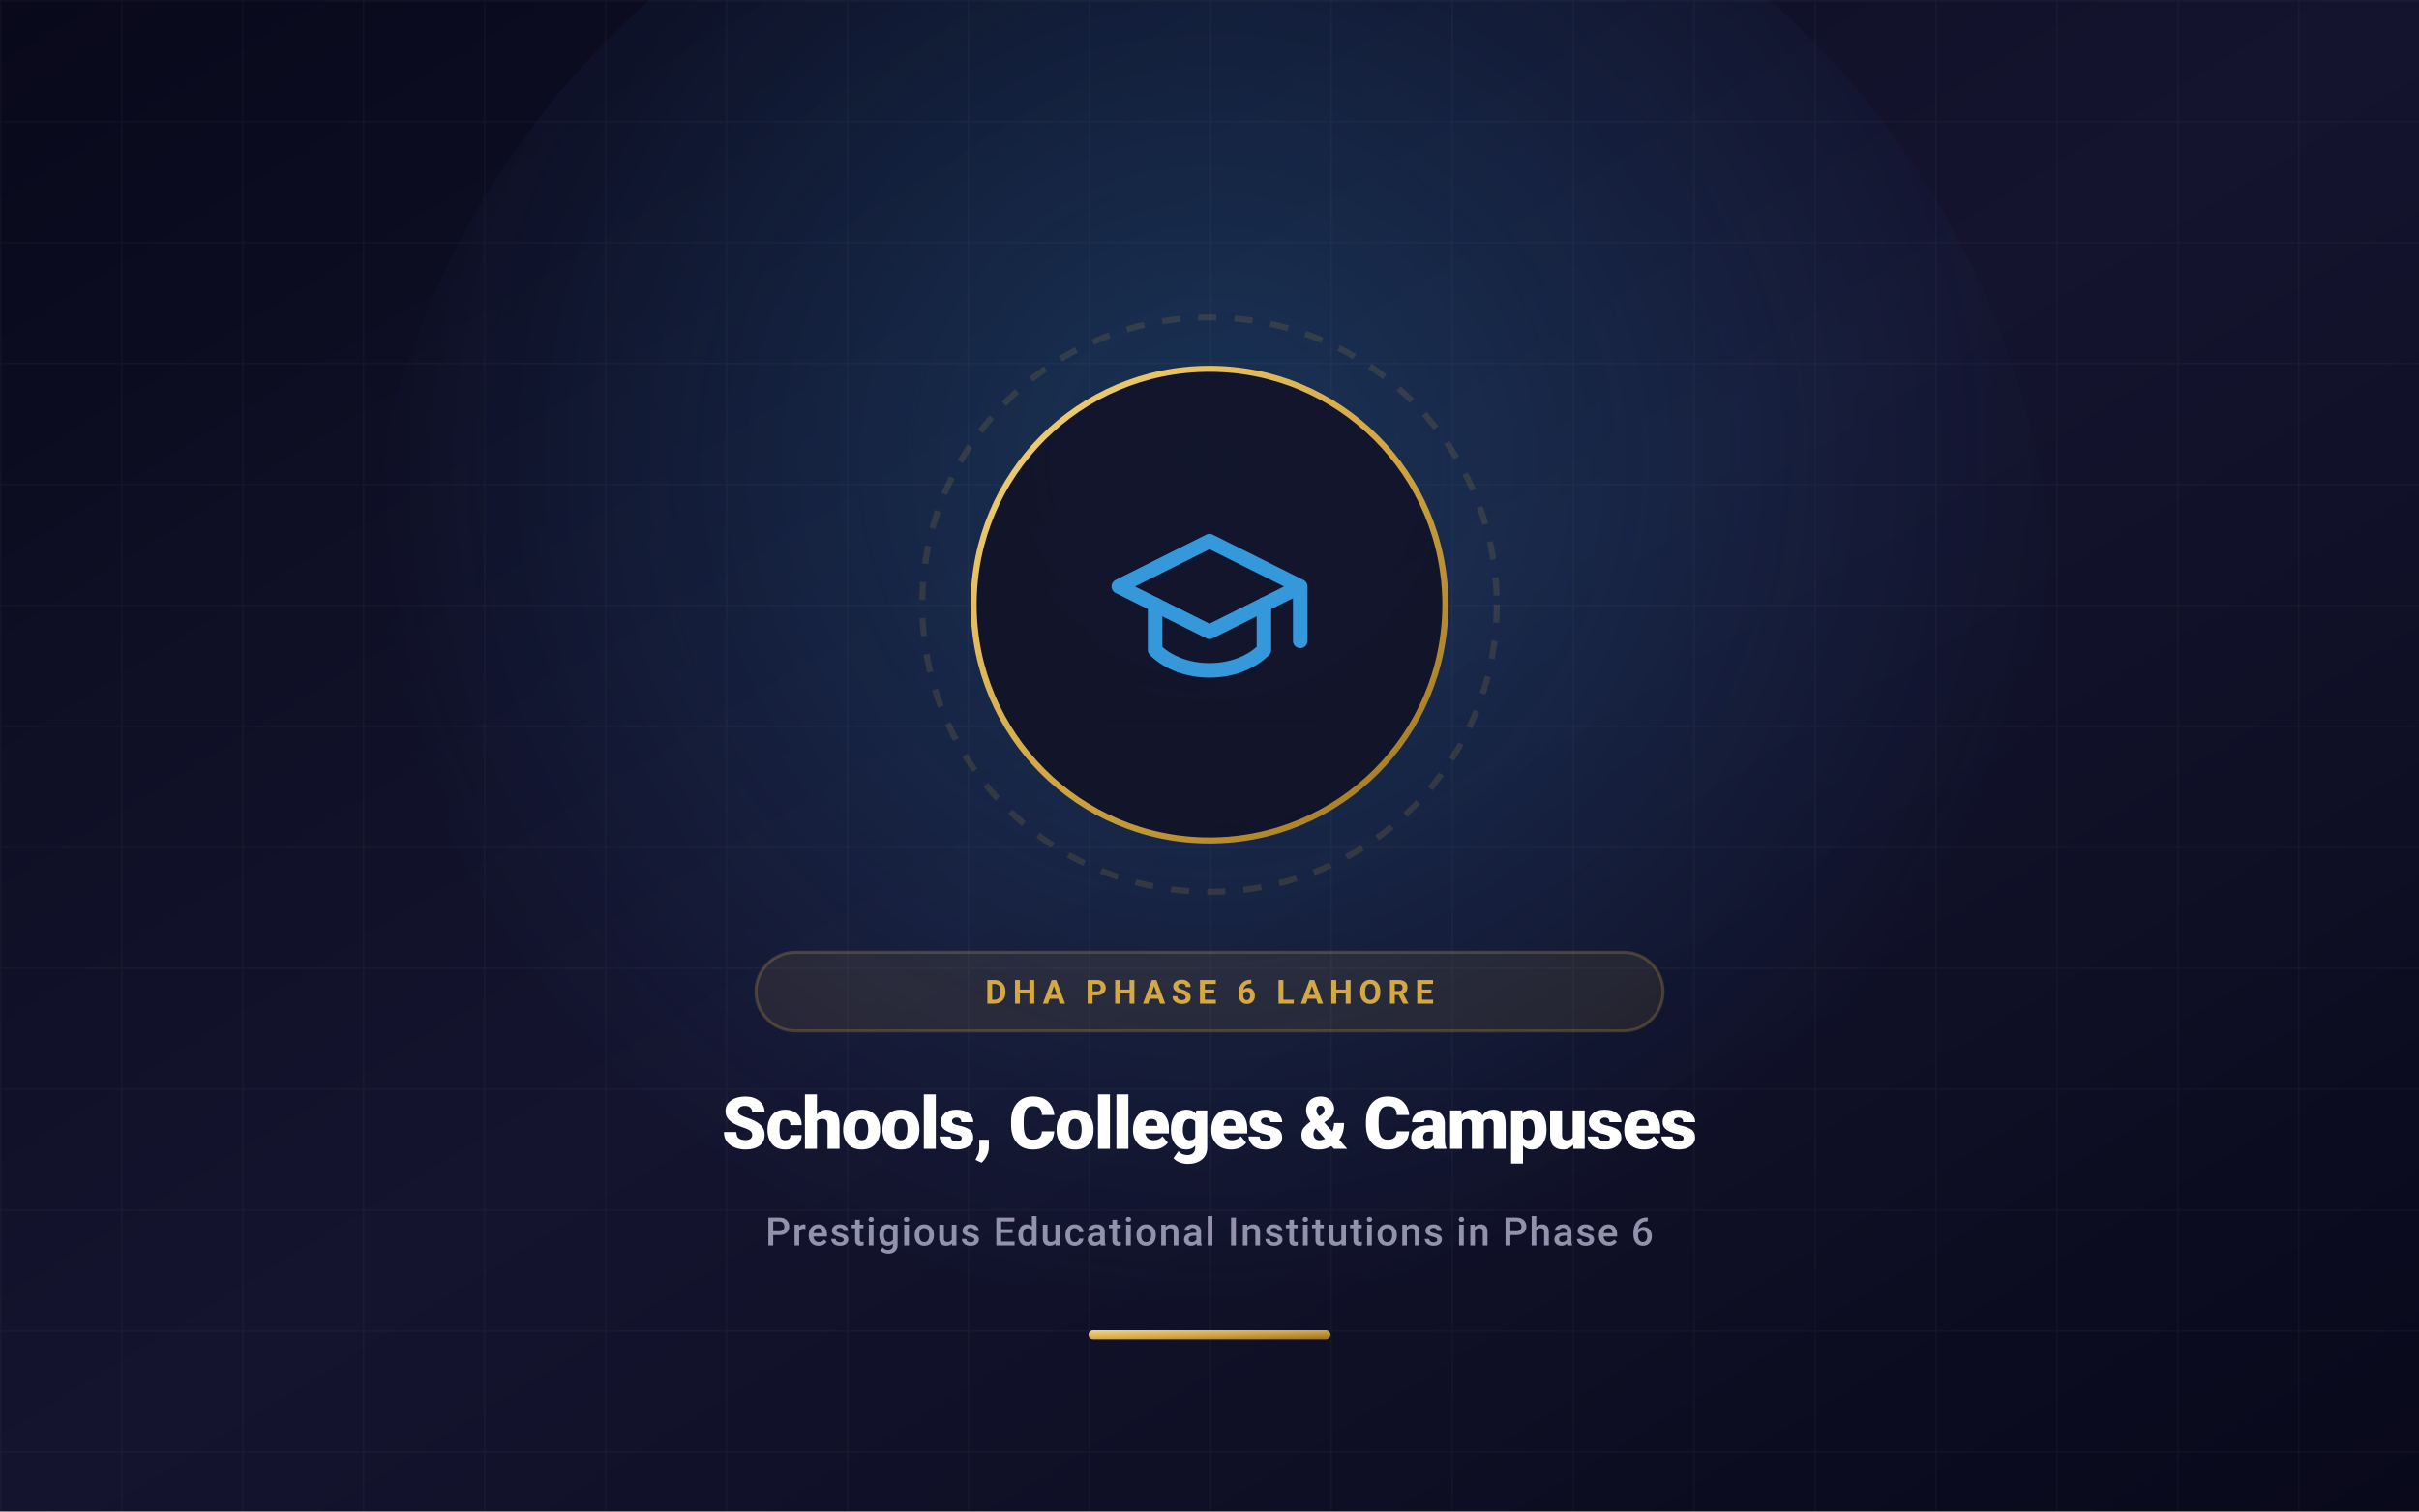
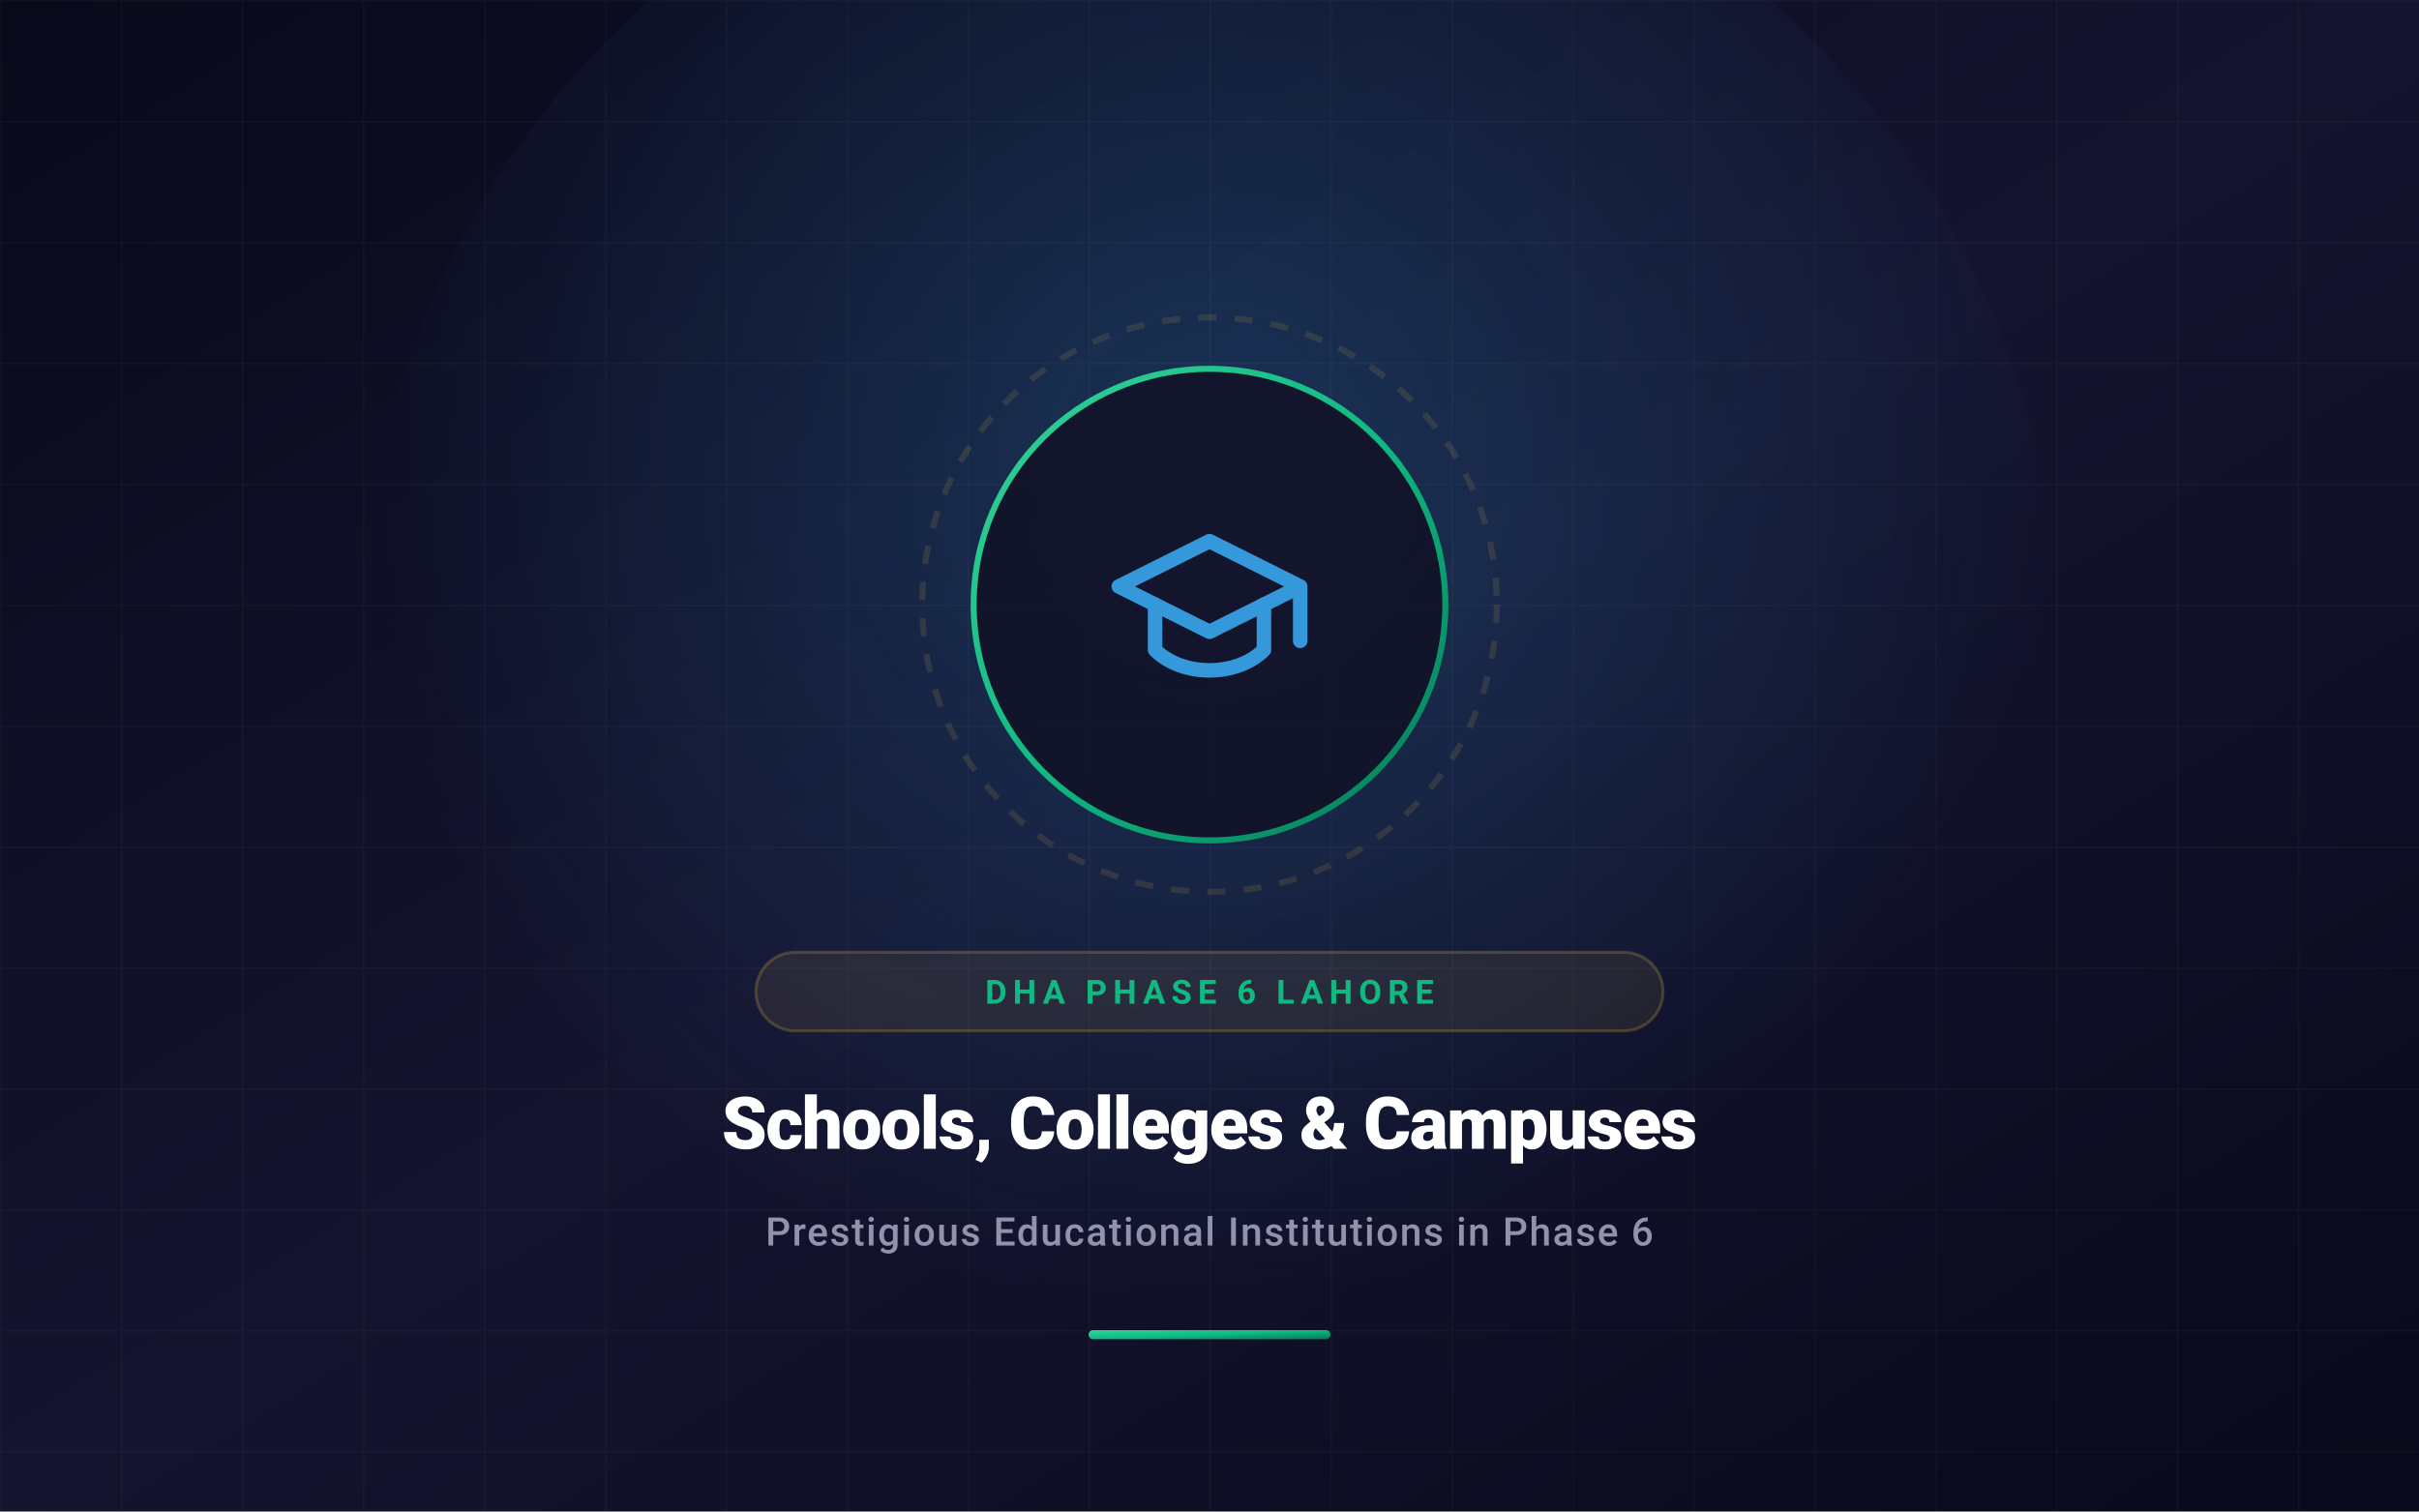
<svg xmlns="http://www.w3.org/2000/svg" viewBox="0 0 800 500" width="800" height="500">
  <defs>
    <linearGradient id="bg" x1="0%" y1="0%" x2="100%" y2="100%">
      <stop offset="0%" stop-color="#09091b" />
      <stop offset="50%" stop-color="#14142f" />
      <stop offset="100%" stop-color="#09091b" />
    </linearGradient>
    <radialGradient id="glow" cx="50%" cy="40%" r="50%">
      <stop offset="0%" stop-color="#3498db" stop-opacity="0.25" />
      <stop offset="100%" stop-color="#3498db" stop-opacity="0" />
    </radialGradient>
    <linearGradient id="gold" x1="0%" y1="0%" x2="100%" y2="100%">
-       <stop offset="0%" stop-color="#f5d77f" />
-       <stop offset="50%" stop-color="#d4a844" />
-       <stop offset="100%" stop-color="#9a721c" />
+       <stop offset="0%" stop-color="#34d399" />
+       <stop offset="50%" stop-color="#10b981" />
+       <stop offset="100%" stop-color="#047857" />
    </linearGradient>
    <pattern id="grid" width="40" height="40" patternUnits="userSpaceOnUse">
      <path d="M 40 0 L 0 0 0 40" fill="none" stroke="rgba(255,255,255,0.03)" stroke-width="1" />
    </pattern>
  </defs>
  <rect width="800" height="500" fill="url(#bg)" />
  <rect width="800" height="500" fill="url(#grid)" />
  <circle cx="400" cy="210" r="280" fill="url(#glow)" />
  <circle cx="400" cy="200" r="95" fill="none" stroke="rgba(212,168,68,0.15)" stroke-width="2" stroke-dasharray="6 6" />
  <circle cx="400" cy="200" r="78" fill="rgba(17,17,37,0.85)" stroke="url(#gold)" stroke-width="2" />
  <g transform="translate(364, 164)">
    <svg width="72" height="72" viewBox="0 0 24 24" fill="none" stroke="#3498db" stroke-width="1.6" stroke-linecap="round" stroke-linejoin="round">
      <path d="M22 10v6M2 10l10-5 10 5-10 5z" />
      <path d="M6 12v5c3 3 9 3 12 0v-5" />
    </svg>
  </g>
  <g transform="translate(250, 315)">
    <rect width="300" height="26" rx="13" fill="rgba(212,168,68,0.1)" stroke="rgba(212,168,68,0.25)" stroke-width="1" />
-     <text x="150" y="17" fill="#d4a844" font-family="-apple-system, BlinkMacSystemFont, 'Segoe UI', Roboto, sans-serif" font-size="11" font-weight="700" letter-spacing="2" text-anchor="middle">DHA PHASE 6 LAHORE</text>
+     <text x="150" y="17" fill="#10b981" font-family="-apple-system, BlinkMacSystemFont, 'Segoe UI', Roboto, sans-serif" font-size="11" font-weight="700" letter-spacing="2" text-anchor="middle">DHA PHASE 6 LAHORE</text>
  </g>
  <text x="400" y="380" fill="#ffffff" font-family="-apple-system, BlinkMacSystemFont, 'Segoe UI', Roboto, sans-serif" font-size="24" font-weight="800" letter-spacing="-0.5" text-anchor="middle">Schools, Colleges &amp; Campuses</text>
  <text x="400" y="412" fill="#9292ad" font-family="-apple-system, BlinkMacSystemFont, 'Segoe UI', Roboto, sans-serif" font-size="13" font-weight="500" letter-spacing="0.5" text-anchor="middle">Prestigious Educational Institutions in Phase 6</text>
  <rect x="360" y="440" width="80" height="3" rx="1.5" fill="url(#gold)" />
</svg>
